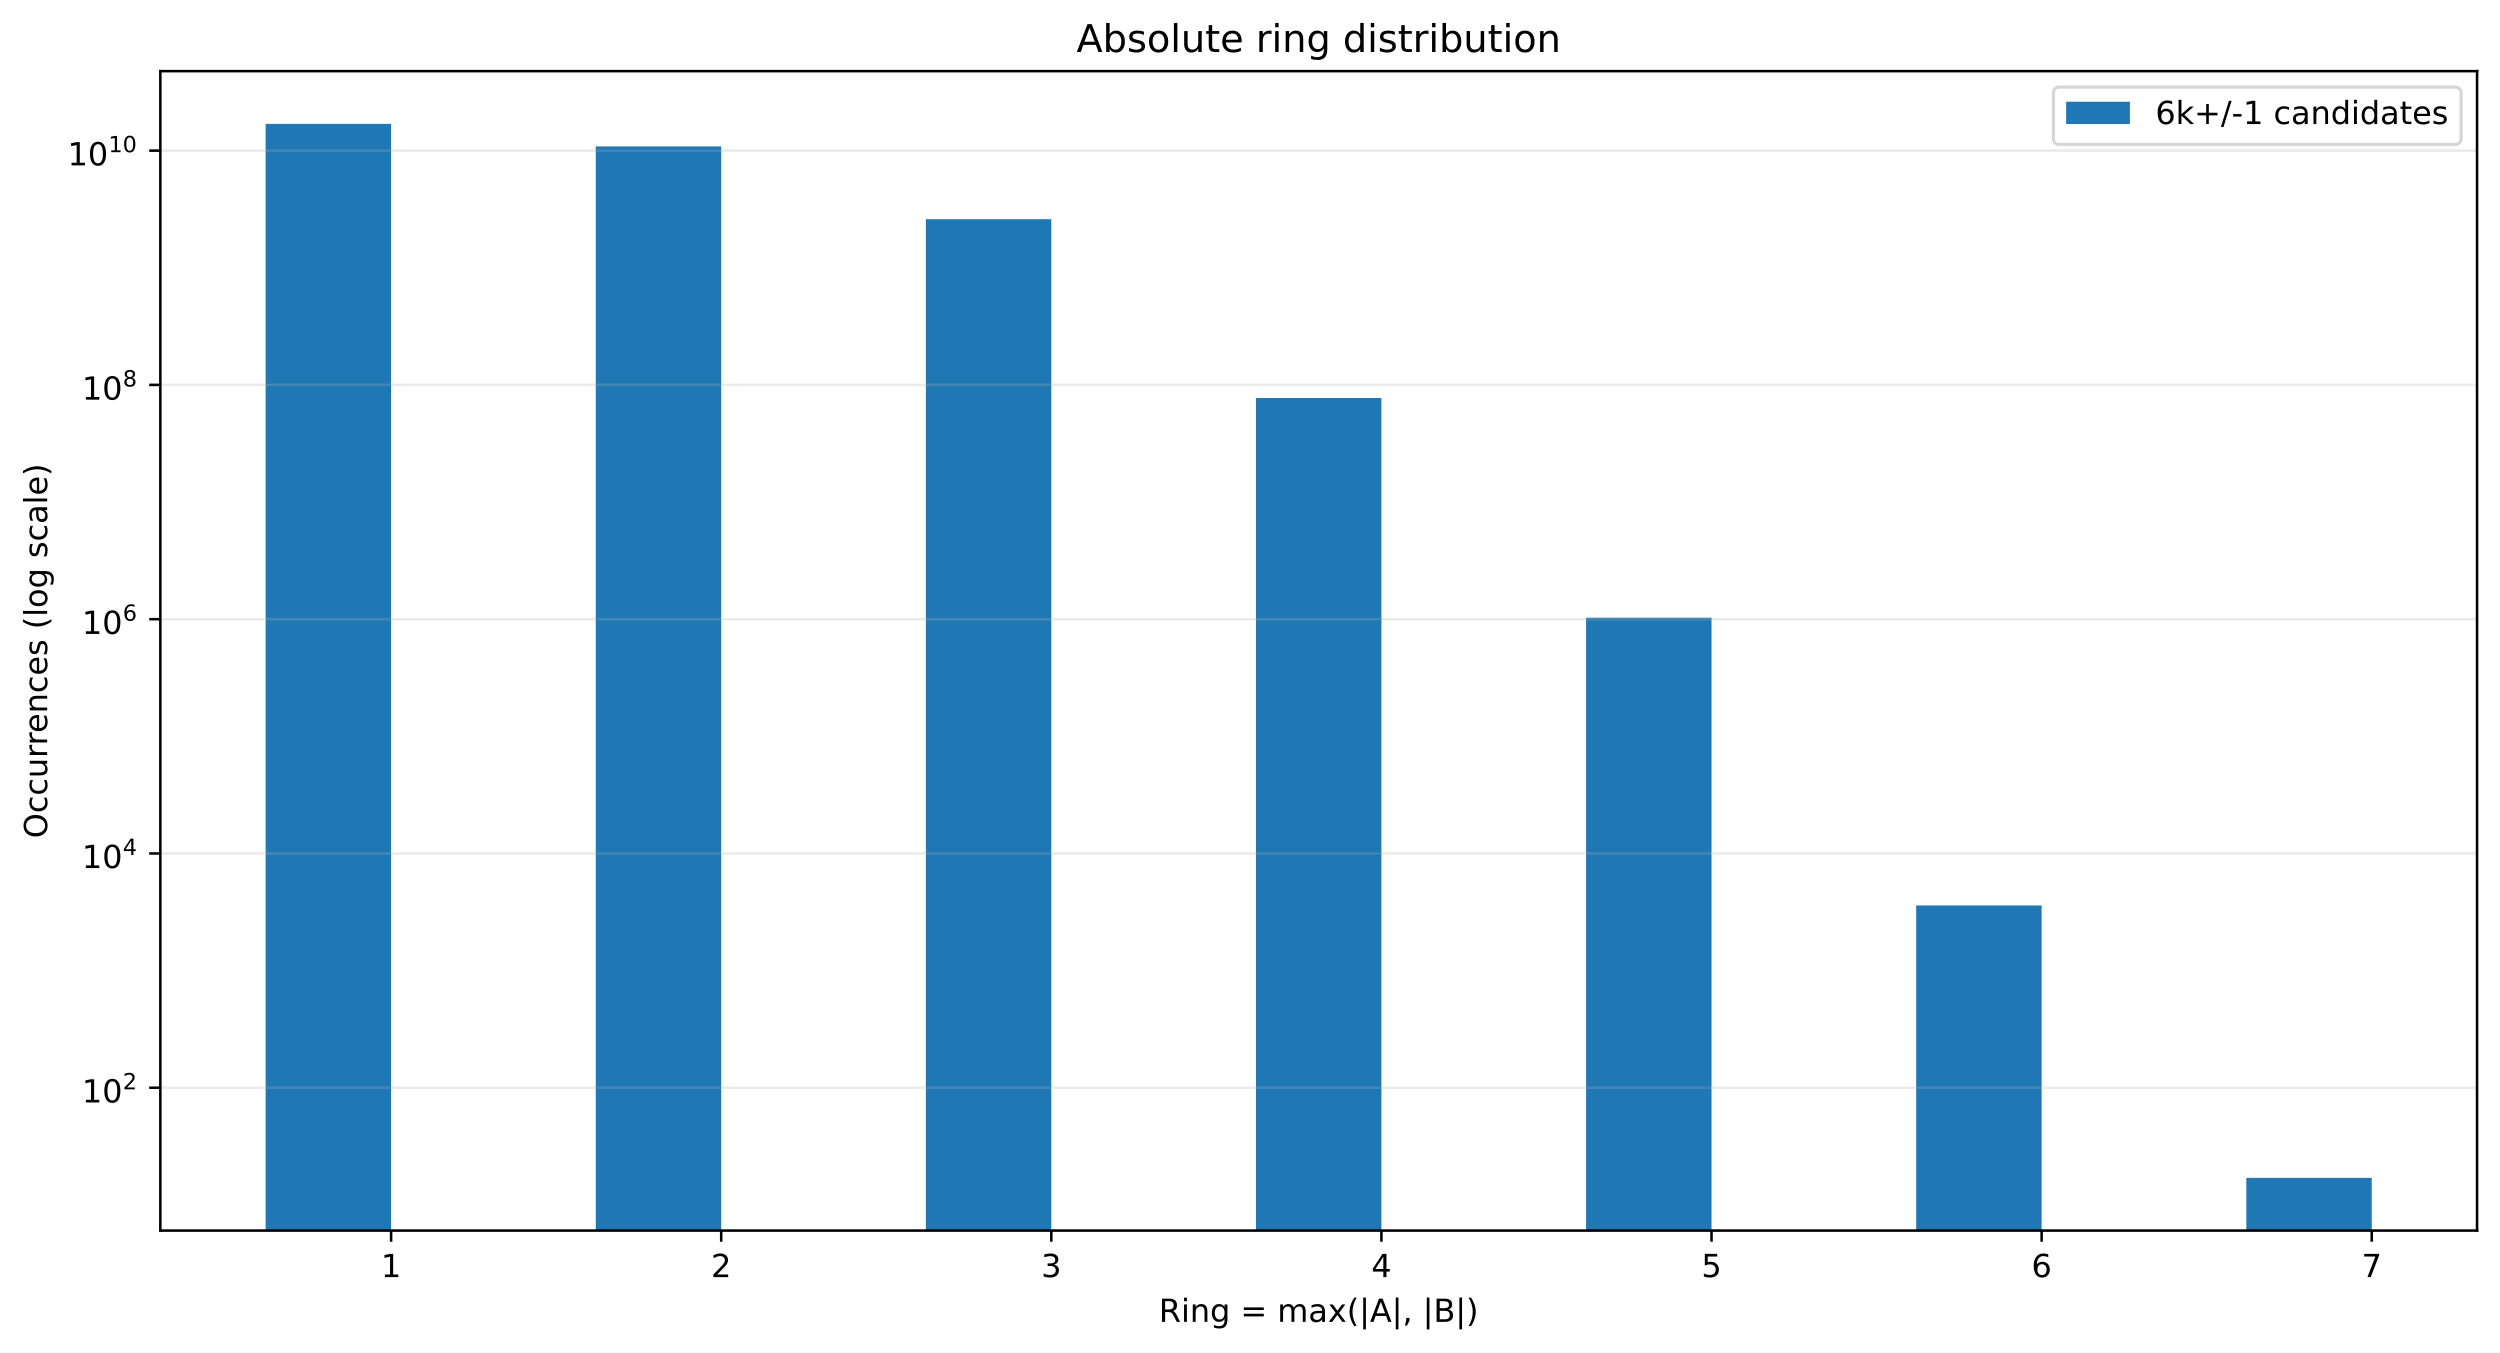
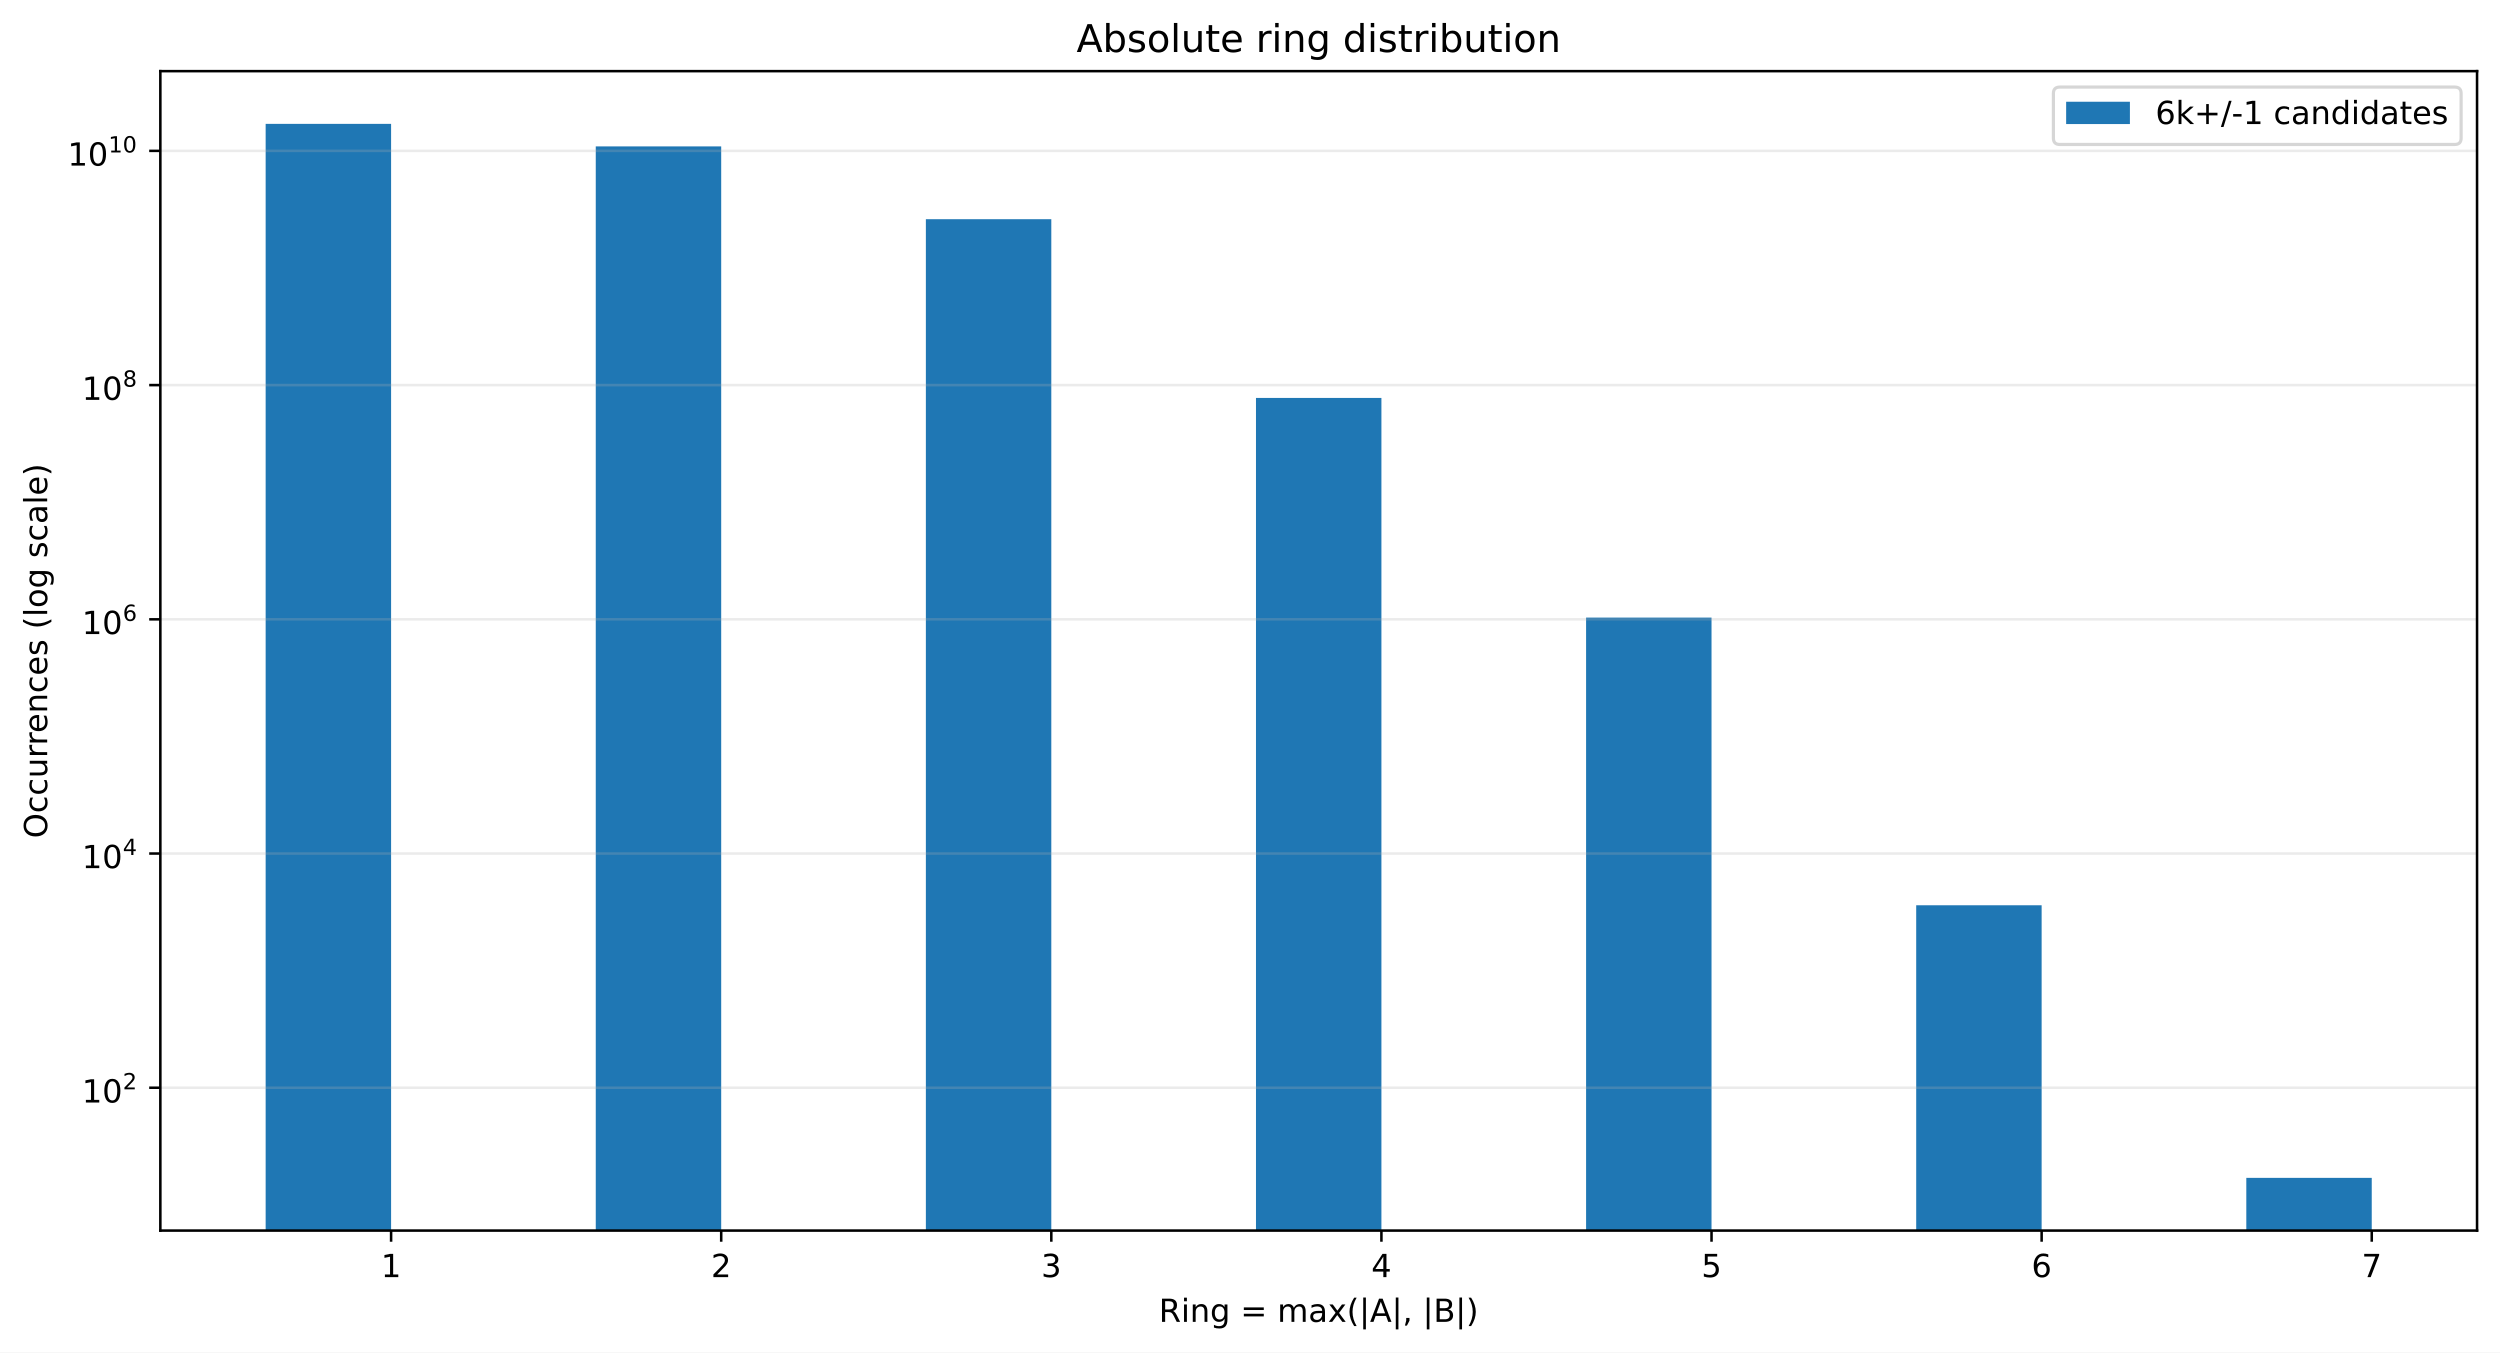
<svg xmlns="http://www.w3.org/2000/svg" xmlns:xlink="http://www.w3.org/1999/xlink" width="784.258pt" height="424.28pt" viewBox="0 0 784.258 424.28" version="1.1">
  <defs>
    <style type="text/css">*{stroke-linejoin: round; stroke-linecap: butt}</style>
  </defs>
  <g id="figure_1">
    <g id="patch_1">
      <path d="M 0 424.28  L 784.258 424.28  L 784.258 0  L 0 0  z " style="fill: #ffffff" />
    </g>
    <g id="axes_1">
      <g id="patch_2">
        <path d="M 50.301 386.036  L 777.058 386.036  L 777.058 22.318  L 50.301 22.318  z " style="fill: #ffffff" />
      </g>
      <g id="patch_3">
-         <path d="M 83.335 37161.162  L 122.687 37161.162  L 122.687 38.851  L 83.335 38.851  z " clip-path="url(#p3acd6666f1)" style="fill: #1f77b4" />
+         <path d="M 83.335 37152.072  L 122.687 37152.072  L 122.687 38.851  L 83.335 38.851  z " clip-path="url(#pcd36d8878f)" style="fill: #1f77b4" />
      </g>
      <g id="patch_4">
-         <path d="M 186.891 37161.162  L 226.243 37161.162  L 226.243 45.924  L 186.891 45.924  z " clip-path="url(#p3acd6666f1)" style="fill: #1f77b4" />
+         <path d="M 186.891 37152.072  L 226.243 37152.072  L 226.243 45.922  L 186.891 45.922  z " clip-path="url(#pcd36d8878f)" style="fill: #1f77b4" />
      </g>
      <g id="patch_5">
-         <path d="M 290.448 37161.162  L 329.799 37161.162  L 329.799 68.768  L 290.448 68.768  z " clip-path="url(#p3acd6666f1)" style="fill: #1f77b4" />
+         <path d="M 290.448 37152.072  L 329.799 37152.072  L 329.799 68.761  L 290.448 68.761  z " clip-path="url(#pcd36d8878f)" style="fill: #1f77b4" />
      </g>
      <g id="patch_6">
-         <path d="M 394.004 37161.162  L 433.355 37161.162  L 433.355 124.864  L 394.004 124.864  z " clip-path="url(#p3acd6666f1)" style="fill: #1f77b4" />
+         <path d="M 394.004 37152.072  L 433.355 37152.072  L 433.355 124.843  L 394.004 124.843  z " clip-path="url(#pcd36d8878f)" style="fill: #1f77b4" />
      </g>
      <g id="patch_7">
-         <path d="M 497.56 37161.162  L 536.912 37161.162  L 536.912 193.783  L 497.56 193.783  z " clip-path="url(#p3acd6666f1)" style="fill: #1f77b4" />
+         <path d="M 497.56 37152.072  L 536.912 37152.072  L 536.912 193.746  L 497.56 193.746  z " clip-path="url(#pcd36d8878f)" style="fill: #1f77b4" />
      </g>
      <g id="patch_8">
-         <path d="M 601.116 37161.162  L 640.468 37161.162  L 640.468 284.041  L 601.116 284.041  z " clip-path="url(#p3acd6666f1)" style="fill: #1f77b4" />
+         <path d="M 601.116 37152.072  L 640.468 37152.072  L 640.468 283.982  L 601.116 283.982  z " clip-path="url(#pcd36d8878f)" style="fill: #1f77b4" />
      </g>
      <g id="patch_9">
-         <path d="M 704.673 37161.162  L 744.024 37161.162  L 744.024 369.503  L 704.673 369.503  z " clip-path="url(#p3acd6666f1)" style="fill: #1f77b4" />
+         <path d="M 704.673 37152.072  L 744.024 37152.072  L 744.024 369.503  L 704.673 369.503  z " clip-path="url(#pcd36d8878f)" style="fill: #1f77b4" />
      </g>
      <g id="matplotlib.axis_1">
        <g id="xtick_1">
          <g id="line2d_1">
            <defs>
-               <path id="m79fc7f4c0c" d="M 0 0  L 0 3.5  " style="stroke: #000000; stroke-width: 0.8" />
+               <path id="m58a2745a62" d="M 0 0  L 0 3.5  " style="stroke: #000000; stroke-width: 0.8" />
            </defs>
            <g>
-               <use xlink:href="#m79fc7f4c0c" x="122.687" y="386.036" style="stroke: #000000; stroke-width: 0.8" />
+               <use xlink:href="#m58a2745a62" x="122.687" y="386.036" style="stroke: #000000; stroke-width: 0.8" />
            </g>
          </g>
          <g id="text_1">
            <g transform="translate(119.5053 400.6334) scale(0.1 -0.1)">
              <defs>
                <path id="DejaVuSans-14" d="M 794 531  L 1825 531  L 1825 4091  L 703 3866  L 703 4441  L 1819 4666  L 2450 4666  L 2450 531  L 3481 531  L 3481 0  L 794 0  L 794 531  z " transform="scale(0.015625)" />
              </defs>
              <use xlink:href="#DejaVuSans-14" />
            </g>
          </g>
        </g>
        <g id="xtick_2">
          <g id="line2d_2">
            <g>
-               <use xlink:href="#m79fc7f4c0c" x="226.243" y="386.036" style="stroke: #000000; stroke-width: 0.8" />
+               <use xlink:href="#m58a2745a62" x="226.243" y="386.036" style="stroke: #000000; stroke-width: 0.8" />
            </g>
          </g>
          <g id="text_2">
            <g transform="translate(223.0616 400.6334) scale(0.1 -0.1)">
              <defs>
                <path id="DejaVuSans-15" d="M 1228 531  L 3431 531  L 3431 0  L 469 0  L 469 531  Q 828 903 1448 1529  Q 2069 2156 2228 2338  Q 2531 2678 2651 2914  Q 2772 3150 2772 3378  Q 2772 3750 2511 3984  Q 2250 4219 1831 4219  Q 1534 4219 1204 4116  Q 875 4013 500 3803  L 500 4441  Q 881 4594 1212 4672  Q 1544 4750 1819 4750  Q 2544 4750 2975 4387  Q 3406 4025 3406 3419  Q 3406 3131 3298 2873  Q 3191 2616 2906 2266  Q 2828 2175 2409 1742  Q 1991 1309 1228 531  z " transform="scale(0.015625)" />
              </defs>
              <use xlink:href="#DejaVuSans-15" />
            </g>
          </g>
        </g>
        <g id="xtick_3">
          <g id="line2d_3">
            <g>
-               <use xlink:href="#m79fc7f4c0c" x="329.799" y="386.036" style="stroke: #000000; stroke-width: 0.8" />
+               <use xlink:href="#m58a2745a62" x="329.799" y="386.036" style="stroke: #000000; stroke-width: 0.8" />
            </g>
          </g>
          <g id="text_3">
            <g transform="translate(326.6178 400.6334) scale(0.1 -0.1)">
              <defs>
                <path id="DejaVuSans-16" d="M 2597 2516  Q 3050 2419 3304 2112  Q 3559 1806 3559 1356  Q 3559 666 3084 287  Q 2609 -91 1734 -91  Q 1441 -91 1130 -33  Q 819 25 488 141  L 488 750  Q 750 597 1062 519  Q 1375 441 1716 441  Q 2309 441 2620 675  Q 2931 909 2931 1356  Q 2931 1769 2642 2001  Q 2353 2234 1838 2234  L 1294 2234  L 1294 2753  L 1863 2753  Q 2328 2753 2575 2939  Q 2822 3125 2822 3475  Q 2822 3834 2567 4026  Q 2313 4219 1838 4219  Q 1578 4219 1281 4162  Q 984 4106 628 3988  L 628 4550  Q 988 4650 1302 4700  Q 1616 4750 1894 4750  Q 2613 4750 3031 4423  Q 3450 4097 3450 3541  Q 3450 3153 3228 2886  Q 3006 2619 2597 2516  z " transform="scale(0.015625)" />
              </defs>
              <use xlink:href="#DejaVuSans-16" />
            </g>
          </g>
        </g>
        <g id="xtick_4">
          <g id="line2d_4">
            <g>
-               <use xlink:href="#m79fc7f4c0c" x="433.355" y="386.036" style="stroke: #000000; stroke-width: 0.8" />
+               <use xlink:href="#m58a2745a62" x="433.355" y="386.036" style="stroke: #000000; stroke-width: 0.8" />
            </g>
          </g>
          <g id="text_4">
            <g transform="translate(430.174 400.6334) scale(0.1 -0.1)">
              <defs>
                <path id="DejaVuSans-17" d="M 2419 4116  L 825 1625  L 2419 1625  L 2419 4116  z M 2253 4666  L 3047 4666  L 3047 1625  L 3713 1625  L 3713 1100  L 3047 1100  L 3047 0  L 2419 0  L 2419 1100  L 313 1100  L 313 1709  L 2253 4666  z " transform="scale(0.015625)" />
              </defs>
              <use xlink:href="#DejaVuSans-17" />
            </g>
          </g>
        </g>
        <g id="xtick_5">
          <g id="line2d_5">
            <g>
-               <use xlink:href="#m79fc7f4c0c" x="536.912" y="386.036" style="stroke: #000000; stroke-width: 0.8" />
+               <use xlink:href="#m58a2745a62" x="536.912" y="386.036" style="stroke: #000000; stroke-width: 0.8" />
            </g>
          </g>
          <g id="text_5">
            <g transform="translate(533.7303 400.6334) scale(0.1 -0.1)">
              <defs>
                <path id="DejaVuSans-18" d="M 691 4666  L 3169 4666  L 3169 4134  L 1269 4134  L 1269 2991  Q 1406 3038 1543 3061  Q 1681 3084 1819 3084  Q 2600 3084 3056 2656  Q 3513 2228 3513 1497  Q 3513 744 3044 326  Q 2575 -91 1722 -91  Q 1428 -91 1123 -41  Q 819 9 494 109  L 494 744  Q 775 591 1075 516  Q 1375 441 1709 441  Q 2250 441 2565 725  Q 2881 1009 2881 1497  Q 2881 1984 2565 2268  Q 2250 2553 1709 2553  Q 1456 2553 1204 2497  Q 953 2441 691 2322  L 691 4666  z " transform="scale(0.015625)" />
              </defs>
              <use xlink:href="#DejaVuSans-18" />
            </g>
          </g>
        </g>
        <g id="xtick_6">
          <g id="line2d_6">
            <g>
-               <use xlink:href="#m79fc7f4c0c" x="640.468" y="386.036" style="stroke: #000000; stroke-width: 0.8" />
+               <use xlink:href="#m58a2745a62" x="640.468" y="386.036" style="stroke: #000000; stroke-width: 0.8" />
            </g>
          </g>
          <g id="text_6">
            <g transform="translate(637.2865 400.6334) scale(0.1 -0.1)">
              <defs>
                <path id="DejaVuSans-19" d="M 2113 2584  Q 1688 2584 1439 2293  Q 1191 2003 1191 1497  Q 1191 994 1439 701  Q 1688 409 2113 409  Q 2538 409 2786 701  Q 3034 994 3034 1497  Q 3034 2003 2786 2293  Q 2538 2584 2113 2584  z M 3366 4563  L 3366 3988  Q 3128 4100 2886 4159  Q 2644 4219 2406 4219  Q 1781 4219 1451 3797  Q 1122 3375 1075 2522  Q 1259 2794 1537 2939  Q 1816 3084 2150 3084  Q 2853 3084 3261 2657  Q 3669 2231 3669 1497  Q 3669 778 3244 343  Q 2819 -91 2113 -91  Q 1303 -91 875 529  Q 447 1150 447 2328  Q 447 3434 972 4092  Q 1497 4750 2381 4750  Q 2619 4750 2861 4703  Q 3103 4656 3366 4563  z " transform="scale(0.015625)" />
              </defs>
              <use xlink:href="#DejaVuSans-19" />
            </g>
          </g>
        </g>
        <g id="xtick_7">
          <g id="line2d_7">
            <g>
-               <use xlink:href="#m79fc7f4c0c" x="744.024" y="386.036" style="stroke: #000000; stroke-width: 0.8" />
+               <use xlink:href="#m58a2745a62" x="744.024" y="386.036" style="stroke: #000000; stroke-width: 0.8" />
            </g>
          </g>
          <g id="text_7">
            <g transform="translate(740.8427 400.6334) scale(0.1 -0.1)">
              <defs>
                <path id="DejaVuSans-1a" d="M 525 4666  L 3525 4666  L 3525 4397  L 1831 0  L 1172 0  L 2766 4134  L 525 4134  L 525 4666  z " transform="scale(0.015625)" />
              </defs>
              <use xlink:href="#DejaVuSans-1a" />
            </g>
          </g>
        </g>
        <g id="text_8">
          <g transform="translate(363.5437 414.678) scale(0.1 -0.1)">
            <defs>
              <path id="DejaVuSans-35" d="M 2841 2188  Q 3044 2119 3236 1894  Q 3428 1669 3622 1275  L 4263 0  L 3584 0  L 2988 1197  Q 2756 1666 2539 1819  Q 2322 1972 1947 1972  L 1259 1972  L 1259 0  L 628 0  L 628 4666  L 2053 4666  Q 2853 4666 3247 4331  Q 3641 3997 3641 3322  Q 3641 2881 3436 2590  Q 3231 2300 2841 2188  z M 1259 4147  L 1259 2491  L 2053 2491  Q 2509 2491 2742 2702  Q 2975 2913 2975 3322  Q 2975 3731 2742 3939  Q 2509 4147 2053 4147  L 1259 4147  z " transform="scale(0.015625)" />
              <path id="DejaVuSans-4c" d="M 603 3500  L 1178 3500  L 1178 0  L 603 0  L 603 3500  z M 603 4863  L 1178 4863  L 1178 4134  L 603 4134  L 603 4863  z " transform="scale(0.015625)" />
              <path id="DejaVuSans-51" d="M 3513 2113  L 3513 0  L 2938 0  L 2938 2094  Q 2938 2591 2744 2837  Q 2550 3084 2163 3084  Q 1697 3084 1428 2787  Q 1159 2491 1159 1978  L 1159 0  L 581 0  L 581 3500  L 1159 3500  L 1159 2956  Q 1366 3272 1645 3428  Q 1925 3584 2291 3584  Q 2894 3584 3203 3211  Q 3513 2838 3513 2113  z " transform="scale(0.015625)" />
              <path id="DejaVuSans-4a" d="M 2906 1791  Q 2906 2416 2648 2759  Q 2391 3103 1925 3103  Q 1463 3103 1205 2759  Q 947 2416 947 1791  Q 947 1169 1205 825  Q 1463 481 1925 481  Q 2391 481 2648 825  Q 2906 1169 2906 1791  z M 3481 434  Q 3481 -459 3084 -895  Q 2688 -1331 1869 -1331  Q 1566 -1331 1297 -1286  Q 1028 -1241 775 -1147  L 775 -588  Q 1028 -725 1275 -790  Q 1522 -856 1778 -856  Q 2344 -856 2625 -561  Q 2906 -266 2906 331  L 2906 616  Q 2728 306 2450 153  Q 2172 0 1784 0  Q 1141 0 747 490  Q 353 981 353 1791  Q 353 2603 747 3093  Q 1141 3584 1784 3584  Q 2172 3584 2450 3431  Q 2728 3278 2906 2969  L 2906 3500  L 3481 3500  L 3481 434  z " transform="scale(0.015625)" />
              <path id="DejaVuSans-3" transform="scale(0.015625)" />
              <path id="DejaVuSans-20" d="M 678 2906  L 4684 2906  L 4684 2381  L 678 2381  L 678 2906  z M 678 1631  L 4684 1631  L 4684 1100  L 678 1100  L 678 1631  z " transform="scale(0.015625)" />
              <path id="DejaVuSans-50" d="M 3328 2828  Q 3544 3216 3844 3400  Q 4144 3584 4550 3584  Q 5097 3584 5394 3201  Q 5691 2819 5691 2113  L 5691 0  L 5113 0  L 5113 2094  Q 5113 2597 4934 2840  Q 4756 3084 4391 3084  Q 3944 3084 3684 2787  Q 3425 2491 3425 1978  L 3425 0  L 2847 0  L 2847 2094  Q 2847 2600 2669 2842  Q 2491 3084 2119 3084  Q 1678 3084 1418 2786  Q 1159 2488 1159 1978  L 1159 0  L 581 0  L 581 3500  L 1159 3500  L 1159 2956  Q 1356 3278 1631 3431  Q 1906 3584 2284 3584  Q 2666 3584 2933 3390  Q 3200 3197 3328 2828  z " transform="scale(0.015625)" />
              <path id="DejaVuSans-44" d="M 2194 1759  Q 1497 1759 1228 1600  Q 959 1441 959 1056  Q 959 750 1161 570  Q 1363 391 1709 391  Q 2188 391 2477 730  Q 2766 1069 2766 1631  L 2766 1759  L 2194 1759  z M 3341 1997  L 3341 0  L 2766 0  L 2766 531  Q 2569 213 2275 61  Q 1981 -91 1556 -91  Q 1019 -91 701 211  Q 384 513 384 1019  Q 384 1609 779 1909  Q 1175 2209 1959 2209  L 2766 2209  L 2766 2266  Q 2766 2663 2505 2880  Q 2244 3097 1772 3097  Q 1472 3097 1187 3025  Q 903 2953 641 2809  L 641 3341  Q 956 3463 1253 3523  Q 1550 3584 1831 3584  Q 2591 3584 2966 3190  Q 3341 2797 3341 1997  z " transform="scale(0.015625)" />
              <path id="DejaVuSans-5b" d="M 3513 3500  L 2247 1797  L 3578 0  L 2900 0  L 1881 1375  L 863 0  L 184 0  L 1544 1831  L 300 3500  L 978 3500  L 1906 2253  L 2834 3500  L 3513 3500  z " transform="scale(0.015625)" />
              <path id="DejaVuSans-b" d="M 1984 4856  Q 1566 4138 1362 3434  Q 1159 2731 1159 2009  Q 1159 1288 1364 580  Q 1569 -128 1984 -844  L 1484 -844  Q 1016 -109 783 600  Q 550 1309 550 2009  Q 550 2706 781 3412  Q 1013 4119 1484 4856  L 1984 4856  z " transform="scale(0.015625)" />
              <path id="DejaVuSans-5f" d="M 1344 4891  L 1344 -1509  L 813 -1509  L 813 4891  L 1344 4891  z " transform="scale(0.015625)" />
              <path id="DejaVuSans-24" d="M 2188 4044  L 1331 1722  L 3047 1722  L 2188 4044  z M 1831 4666  L 2547 4666  L 4325 0  L 3669 0  L 3244 1197  L 1141 1197  L 716 0  L 50 0  L 1831 4666  z " transform="scale(0.015625)" />
              <path id="DejaVuSans-f" d="M 750 794  L 1409 794  L 1409 256  L 897 -744  L 494 -744  L 750 256  L 750 794  z " transform="scale(0.015625)" />
              <path id="DejaVuSans-25" d="M 1259 2228  L 1259 519  L 2272 519  Q 2781 519 3026 730  Q 3272 941 3272 1375  Q 3272 1813 3026 2020  Q 2781 2228 2272 2228  L 1259 2228  z M 1259 4147  L 1259 2741  L 2194 2741  Q 2656 2741 2882 2914  Q 3109 3088 3109 3444  Q 3109 3797 2882 3972  Q 2656 4147 2194 4147  L 1259 4147  z M 628 4666  L 2241 4666  Q 2963 4666 3353 4366  Q 3744 4066 3744 3513  Q 3744 3084 3544 2831  Q 3344 2578 2956 2516  Q 3422 2416 3680 2098  Q 3938 1781 3938 1306  Q 3938 681 3513 340  Q 3088 0 2303 0  L 628 0  L 628 4666  z " transform="scale(0.015625)" />
              <path id="DejaVuSans-c" d="M 513 4856  L 1013 4856  Q 1481 4119 1714 3412  Q 1947 2706 1947 2009  Q 1947 1309 1714 600  Q 1481 -109 1013 -844  L 513 -844  Q 928 -128 1133 580  Q 1338 1288 1338 2009  Q 1338 2731 1133 3434  Q 928 4138 513 4856  z " transform="scale(0.015625)" />
            </defs>
            <use xlink:href="#DejaVuSans-35" />
            <use xlink:href="#DejaVuSans-4c" transform="translate(69.48438 0)" />
            <use xlink:href="#DejaVuSans-51" transform="translate(97.26562 0)" />
            <use xlink:href="#DejaVuSans-4a" transform="translate(160.6406 0)" />
            <use xlink:href="#DejaVuSans-3" transform="translate(224.125 0)" />
            <use xlink:href="#DejaVuSans-20" transform="translate(255.9062 0)" />
            <use xlink:href="#DejaVuSans-3" transform="translate(339.7031 0)" />
            <use xlink:href="#DejaVuSans-50" transform="translate(371.4844 0)" />
            <use xlink:href="#DejaVuSans-44" transform="translate(468.8906 0)" />
            <use xlink:href="#DejaVuSans-5b" transform="translate(530.1719 0)" />
            <use xlink:href="#DejaVuSans-b" transform="translate(589.3594 0)" />
            <use xlink:href="#DejaVuSans-5f" transform="translate(628.375 0)" />
            <use xlink:href="#DejaVuSans-24" transform="translate(662.0625 0)" />
            <use xlink:href="#DejaVuSans-5f" transform="translate(730.4688 0)" />
            <use xlink:href="#DejaVuSans-f" transform="translate(764.1562 0)" />
            <use xlink:href="#DejaVuSans-3" transform="translate(795.9375 0)" />
            <use xlink:href="#DejaVuSans-5f" transform="translate(827.7188 0)" />
            <use xlink:href="#DejaVuSans-25" transform="translate(861.4062 0)" />
            <use xlink:href="#DejaVuSans-5f" transform="translate(930.0156 0)" />
            <use xlink:href="#DejaVuSans-c" transform="translate(963.7031 0)" />
          </g>
        </g>
      </g>
      <g id="matplotlib.axis_2">
        <g id="ytick_1">
          <g id="line2d_8">
-             <path d="M 50.301 341.225  L 777.058 341.225  " clip-path="url(#p3acd6666f1)" style="fill: none; stroke: #b0b0b0; stroke-opacity: 0.25; stroke-width: 0.8; stroke-linecap: square" />
+             <path d="M 50.301 341.232  L 777.058 341.232  " clip-path="url(#pcd36d8878f)" style="fill: none; stroke: #b0b0b0; stroke-opacity: 0.25; stroke-width: 0.8; stroke-linecap: square" />
          </g>
          <g id="line2d_9">
            <defs>
-               <path id="mc02252cc0e" d="M 0 0  L -3.5 0  " style="stroke: #000000; stroke-width: 0.8" />
+               <path id="m992adbef13" d="M 0 0  L -3.5 0  " style="stroke: #000000; stroke-width: 0.8" />
            </defs>
            <g>
-               <use xlink:href="#mc02252cc0e" x="50.301" y="341.225" style="stroke: #000000; stroke-width: 0.8" />
+               <use xlink:href="#m992adbef13" x="50.301" y="341.232" style="stroke: #000000; stroke-width: 0.8" />
            </g>
          </g>
          <g id="text_9">
-             <g transform="translate(25.70078 345.9249) scale(0.1 -0.1)">
+             <g transform="translate(25.70078 345.9319) scale(0.1 -0.1)">
              <defs>
                <path id="DejaVuSans-13" d="M 2034 4250  Q 1547 4250 1301 3770  Q 1056 3291 1056 2328  Q 1056 1369 1301 889  Q 1547 409 2034 409  Q 2525 409 2770 889  Q 3016 1369 3016 2328  Q 3016 3291 2770 3770  Q 2525 4250 2034 4250  z M 2034 4750  Q 2819 4750 3233 4129  Q 3647 3509 3647 2328  Q 3647 1150 3233 529  Q 2819 -91 2034 -91  Q 1250 -91 836 529  Q 422 1150 422 2328  Q 422 3509 836 4129  Q 1250 4750 2034 4750  z " transform="scale(0.015625)" />
              </defs>
              <use xlink:href="#DejaVuSans-14" transform="translate(0 0.746875)" />
              <use xlink:href="#DejaVuSans-13" transform="translate(63.62305 0.746875)" />
              <use xlink:href="#DejaVuSans-15" transform="translate(128.2031 42.04688) scale(0.7)" />
            </g>
          </g>
        </g>
        <g id="ytick_2">
          <g id="line2d_10">
-             <path d="M 50.301 267.732  L 777.058 267.732  " clip-path="url(#p3acd6666f1)" style="fill: none; stroke: #b0b0b0; stroke-opacity: 0.25; stroke-width: 0.8; stroke-linecap: square" />
+             <path d="M 50.301 267.757  L 777.058 267.757  " clip-path="url(#pcd36d8878f)" style="fill: none; stroke: #b0b0b0; stroke-opacity: 0.25; stroke-width: 0.8; stroke-linecap: square" />
          </g>
          <g id="line2d_11">
            <g>
-               <use xlink:href="#mc02252cc0e" x="50.301" y="267.732" style="stroke: #000000; stroke-width: 0.8" />
+               <use xlink:href="#m992adbef13" x="50.301" y="267.757" style="stroke: #000000; stroke-width: 0.8" />
            </g>
          </g>
          <g id="text_10">
-             <g transform="translate(25.70078 272.382) scale(0.1 -0.1)">
+             <g transform="translate(25.70078 272.4072) scale(0.1 -0.1)">
              <use xlink:href="#DejaVuSans-14" transform="translate(0 0.665625)" />
              <use xlink:href="#DejaVuSans-13" transform="translate(63.62305 0.665625)" />
              <use xlink:href="#DejaVuSans-17" transform="translate(128.2031 41.96563) scale(0.7)" />
            </g>
          </g>
        </g>
        <g id="ytick_3">
          <g id="line2d_12">
-             <path d="M 50.301 194.239  L 777.058 194.239  " clip-path="url(#p3acd6666f1)" style="fill: none; stroke: #b0b0b0; stroke-opacity: 0.25; stroke-width: 0.8; stroke-linecap: square" />
+             <path d="M 50.301 194.282  L 777.058 194.282  " clip-path="url(#pcd36d8878f)" style="fill: none; stroke: #b0b0b0; stroke-opacity: 0.25; stroke-width: 0.8; stroke-linecap: square" />
          </g>
          <g id="line2d_13">
            <g>
-               <use xlink:href="#mc02252cc0e" x="50.301" y="194.239" style="stroke: #000000; stroke-width: 0.8" />
+               <use xlink:href="#m992adbef13" x="50.301" y="194.282" style="stroke: #000000; stroke-width: 0.8" />
            </g>
          </g>
          <g id="text_11">
-             <g transform="translate(25.70078 198.9391) scale(0.1 -0.1)">
+             <g transform="translate(25.70078 198.9824) scale(0.1 -0.1)">
              <use xlink:href="#DejaVuSans-14" transform="translate(0 0.746875)" />
              <use xlink:href="#DejaVuSans-13" transform="translate(63.62305 0.746875)" />
              <use xlink:href="#DejaVuSans-19" transform="translate(128.2031 42.04688) scale(0.7)" />
            </g>
          </g>
        </g>
        <g id="ytick_4">
          <g id="line2d_14">
-             <path d="M 50.301 120.746  L 777.058 120.746  " clip-path="url(#p3acd6666f1)" style="fill: none; stroke: #b0b0b0; stroke-opacity: 0.25; stroke-width: 0.8; stroke-linecap: square" />
+             <path d="M 50.301 120.808  L 777.058 120.808  " clip-path="url(#pcd36d8878f)" style="fill: none; stroke: #b0b0b0; stroke-opacity: 0.25; stroke-width: 0.8; stroke-linecap: square" />
          </g>
          <g id="line2d_15">
            <g>
-               <use xlink:href="#mc02252cc0e" x="50.301" y="120.746" style="stroke: #000000; stroke-width: 0.8" />
+               <use xlink:href="#m992adbef13" x="50.301" y="120.808" style="stroke: #000000; stroke-width: 0.8" />
            </g>
          </g>
          <g id="text_12">
-             <g transform="translate(25.70078 125.4462) scale(0.1 -0.1)">
+             <g transform="translate(25.70078 125.5077) scale(0.1 -0.1)">
              <defs>
                <path id="DejaVuSans-1b" d="M 2034 2216  Q 1584 2216 1326 1975  Q 1069 1734 1069 1313  Q 1069 891 1326 650  Q 1584 409 2034 409  Q 2484 409 2743 651  Q 3003 894 3003 1313  Q 3003 1734 2745 1975  Q 2488 2216 2034 2216  z M 1403 2484  Q 997 2584 770 2862  Q 544 3141 544 3541  Q 544 4100 942 4425  Q 1341 4750 2034 4750  Q 2731 4750 3128 4425  Q 3525 4100 3525 3541  Q 3525 3141 3298 2862  Q 3072 2584 2669 2484  Q 3125 2378 3379 2068  Q 3634 1759 3634 1313  Q 3634 634 3220 271  Q 2806 -91 2034 -91  Q 1263 -91 848 271  Q 434 634 434 1313  Q 434 1759 690 2068  Q 947 2378 1403 2484  z M 1172 3481  Q 1172 3119 1398 2916  Q 1625 2713 2034 2713  Q 2441 2713 2670 2916  Q 2900 3119 2900 3481  Q 2900 3844 2670 4047  Q 2441 4250 2034 4250  Q 1625 4250 1398 4047  Q 1172 3844 1172 3481  z " transform="scale(0.015625)" />
              </defs>
              <use xlink:href="#DejaVuSans-14" transform="translate(0 0.746875)" />
              <use xlink:href="#DejaVuSans-13" transform="translate(63.62305 0.746875)" />
              <use xlink:href="#DejaVuSans-1b" transform="translate(128.2031 42.04688) scale(0.7)" />
            </g>
          </g>
        </g>
        <g id="ytick_5">
          <g id="line2d_16">
-             <path d="M 50.301 47.253  L 777.058 47.253  " clip-path="url(#p3acd6666f1)" style="fill: none; stroke: #b0b0b0; stroke-opacity: 0.25; stroke-width: 0.8; stroke-linecap: square" />
+             <path d="M 50.301 47.333  L 777.058 47.333  " clip-path="url(#pcd36d8878f)" style="fill: none; stroke: #b0b0b0; stroke-opacity: 0.25; stroke-width: 0.8; stroke-linecap: square" />
          </g>
          <g id="line2d_17">
            <g>
-               <use xlink:href="#mc02252cc0e" x="50.301" y="47.253" style="stroke: #000000; stroke-width: 0.8" />
+               <use xlink:href="#m992adbef13" x="50.301" y="47.333" style="stroke: #000000; stroke-width: 0.8" />
            </g>
          </g>
          <g id="text_13">
-             <g transform="translate(21.20078 51.95334) scale(0.1 -0.1)">
+             <g transform="translate(21.20078 52.03296) scale(0.1 -0.1)">
              <use xlink:href="#DejaVuSans-14" transform="translate(0 0.746875)" />
              <use xlink:href="#DejaVuSans-13" transform="translate(63.62305 0.746875)" />
              <use xlink:href="#DejaVuSans-14" transform="translate(128.2031 42.04688) scale(0.7)" />
              <use xlink:href="#DejaVuSans-13" transform="translate(172.7393 42.04688) scale(0.7)" />
            </g>
          </g>
        </g>
        <g id="text_14">
          <g transform="translate(14.79844 262.9551) rotate(-90) scale(0.1 -0.1)">
            <defs>
              <path id="DejaVuSans-32" d="M 2522 4238  Q 1834 4238 1429 3725  Q 1025 3213 1025 2328  Q 1025 1447 1429 934  Q 1834 422 2522 422  Q 3209 422 3611 934  Q 4013 1447 4013 2328  Q 4013 3213 3611 3725  Q 3209 4238 2522 4238  z M 2522 4750  Q 3503 4750 4090 4092  Q 4678 3434 4678 2328  Q 4678 1225 4090 567  Q 3503 -91 2522 -91  Q 1538 -91 948 565  Q 359 1222 359 2328  Q 359 3434 948 4092  Q 1538 4750 2522 4750  z " transform="scale(0.015625)" />
              <path id="DejaVuSans-46" d="M 3122 3366  L 3122 2828  Q 2878 2963 2633 3030  Q 2388 3097 2138 3097  Q 1578 3097 1268 2742  Q 959 2388 959 1747  Q 959 1106 1268 751  Q 1578 397 2138 397  Q 2388 397 2633 464  Q 2878 531 3122 666  L 3122 134  Q 2881 22 2623 -34  Q 2366 -91 2075 -91  Q 1284 -91 818 406  Q 353 903 353 1747  Q 353 2603 823 3093  Q 1294 3584 2113 3584  Q 2378 3584 2631 3529  Q 2884 3475 3122 3366  z " transform="scale(0.015625)" />
              <path id="DejaVuSans-58" d="M 544 1381  L 544 3500  L 1119 3500  L 1119 1403  Q 1119 906 1312 657  Q 1506 409 1894 409  Q 2359 409 2629 706  Q 2900 1003 2900 1516  L 2900 3500  L 3475 3500  L 3475 0  L 2900 0  L 2900 538  Q 2691 219 2414 64  Q 2138 -91 1772 -91  Q 1169 -91 856 284  Q 544 659 544 1381  z M 1991 3584  L 1991 3584  z " transform="scale(0.015625)" />
              <path id="DejaVuSans-55" d="M 2631 2963  Q 2534 3019 2420 3045  Q 2306 3072 2169 3072  Q 1681 3072 1420 2755  Q 1159 2438 1159 1844  L 1159 0  L 581 0  L 581 3500  L 1159 3500  L 1159 2956  Q 1341 3275 1631 3429  Q 1922 3584 2338 3584  Q 2397 3584 2469 3576  Q 2541 3569 2628 3553  L 2631 2963  z " transform="scale(0.015625)" />
              <path id="DejaVuSans-48" d="M 3597 1894  L 3597 1613  L 953 1613  Q 991 1019 1311 708  Q 1631 397 2203 397  Q 2534 397 2845 478  Q 3156 559 3463 722  L 3463 178  Q 3153 47 2828 -22  Q 2503 -91 2169 -91  Q 1331 -91 842 396  Q 353 884 353 1716  Q 353 2575 817 3079  Q 1281 3584 2069 3584  Q 2775 3584 3186 3129  Q 3597 2675 3597 1894  z M 3022 2063  Q 3016 2534 2758 2815  Q 2500 3097 2075 3097  Q 1594 3097 1305 2825  Q 1016 2553 972 2059  L 3022 2063  z " transform="scale(0.015625)" />
              <path id="DejaVuSans-56" d="M 2834 3397  L 2834 2853  Q 2591 2978 2328 3040  Q 2066 3103 1784 3103  Q 1356 3103 1142 2972  Q 928 2841 928 2578  Q 928 2378 1081 2264  Q 1234 2150 1697 2047  L 1894 2003  Q 2506 1872 2764 1633  Q 3022 1394 3022 966  Q 3022 478 2636 193  Q 2250 -91 1575 -91  Q 1294 -91 989 -36  Q 684 19 347 128  L 347 722  Q 666 556 975 473  Q 1284 391 1588 391  Q 1994 391 2212 530  Q 2431 669 2431 922  Q 2431 1156 2273 1281  Q 2116 1406 1581 1522  L 1381 1569  Q 847 1681 609 1914  Q 372 2147 372 2553  Q 372 3047 722 3315  Q 1072 3584 1716 3584  Q 2034 3584 2315 3537  Q 2597 3491 2834 3397  z " transform="scale(0.015625)" />
              <path id="DejaVuSans-4f" d="M 603 4863  L 1178 4863  L 1178 0  L 603 0  L 603 4863  z " transform="scale(0.015625)" />
              <path id="DejaVuSans-52" d="M 1959 3097  Q 1497 3097 1228 2736  Q 959 2375 959 1747  Q 959 1119 1226 758  Q 1494 397 1959 397  Q 2419 397 2687 759  Q 2956 1122 2956 1747  Q 2956 2369 2687 2733  Q 2419 3097 1959 3097  z M 1959 3584  Q 2709 3584 3137 3096  Q 3566 2609 3566 1747  Q 3566 888 3137 398  Q 2709 -91 1959 -91  Q 1206 -91 779 398  Q 353 888 353 1747  Q 353 2609 779 3096  Q 1206 3584 1959 3584  z " transform="scale(0.015625)" />
            </defs>
            <use xlink:href="#DejaVuSans-32" />
            <use xlink:href="#DejaVuSans-46" transform="translate(78.71875 0)" />
            <use xlink:href="#DejaVuSans-46" transform="translate(133.7031 0)" />
            <use xlink:href="#DejaVuSans-58" transform="translate(188.6875 0)" />
            <use xlink:href="#DejaVuSans-55" transform="translate(252.0625 0)" />
            <use xlink:href="#DejaVuSans-55" transform="translate(291.4219 0)" />
            <use xlink:href="#DejaVuSans-48" transform="translate(330.3281 0)" />
            <use xlink:href="#DejaVuSans-51" transform="translate(391.8594 0)" />
            <use xlink:href="#DejaVuSans-46" transform="translate(455.2344 0)" />
            <use xlink:href="#DejaVuSans-48" transform="translate(510.2188 0)" />
            <use xlink:href="#DejaVuSans-56" transform="translate(571.75 0)" />
            <use xlink:href="#DejaVuSans-3" transform="translate(623.8438 0)" />
            <use xlink:href="#DejaVuSans-b" transform="translate(655.625 0)" />
            <use xlink:href="#DejaVuSans-4f" transform="translate(694.6406 0)" />
            <use xlink:href="#DejaVuSans-52" transform="translate(722.4219 0)" />
            <use xlink:href="#DejaVuSans-4a" transform="translate(783.6094 0)" />
            <use xlink:href="#DejaVuSans-3" transform="translate(847.0938 0)" />
            <use xlink:href="#DejaVuSans-56" transform="translate(878.875 0)" />
            <use xlink:href="#DejaVuSans-46" transform="translate(930.9688 0)" />
            <use xlink:href="#DejaVuSans-44" transform="translate(985.9531 0)" />
            <use xlink:href="#DejaVuSans-4f" transform="translate(1047.234 0)" />
            <use xlink:href="#DejaVuSans-48" transform="translate(1075.016 0)" />
            <use xlink:href="#DejaVuSans-c" transform="translate(1136.547 0)" />
          </g>
        </g>
      </g>
      <g id="patch_10">
        <path d="M 50.301 386.036  L 50.301 22.318  " style="fill: none; stroke: #000000; stroke-width: 0.8; stroke-linejoin: miter; stroke-linecap: square" />
      </g>
      <g id="patch_11">
        <path d="M 777.058 386.036  L 777.058 22.318  " style="fill: none; stroke: #000000; stroke-width: 0.8; stroke-linejoin: miter; stroke-linecap: square" />
      </g>
      <g id="patch_12">
        <path d="M 50.301 386.036  L 777.058 386.036  " style="fill: none; stroke: #000000; stroke-width: 0.8; stroke-linejoin: miter; stroke-linecap: square" />
      </g>
      <g id="patch_13">
        <path d="M 50.301 22.318  L 777.058 22.318  " style="fill: none; stroke: #000000; stroke-width: 0.8; stroke-linejoin: miter; stroke-linecap: square" />
      </g>
      <g id="text_15">
        <g transform="translate(337.7055 16.31812) scale(0.12 -0.12)">
          <defs>
            <path id="DejaVuSans-45" d="M 3116 1747  Q 3116 2381 2855 2742  Q 2594 3103 2138 3103  Q 1681 3103 1420 2742  Q 1159 2381 1159 1747  Q 1159 1113 1420 752  Q 1681 391 2138 391  Q 2594 391 2855 752  Q 3116 1113 3116 1747  z M 1159 2969  Q 1341 3281 1617 3432  Q 1894 3584 2278 3584  Q 2916 3584 3314 3078  Q 3713 2572 3713 1747  Q 3713 922 3314 415  Q 2916 -91 2278 -91  Q 1894 -91 1617 61  Q 1341 213 1159 525  L 1159 0  L 581 0  L 581 4863  L 1159 4863  L 1159 2969  z " transform="scale(0.015625)" />
            <path id="DejaVuSans-57" d="M 1172 4494  L 1172 3500  L 2356 3500  L 2356 3053  L 1172 3053  L 1172 1153  Q 1172 725 1289 603  Q 1406 481 1766 481  L 2356 481  L 2356 0  L 1766 0  Q 1100 0 847 248  Q 594 497 594 1153  L 594 3053  L 172 3053  L 172 3500  L 594 3500  L 594 4494  L 1172 4494  z " transform="scale(0.015625)" />
            <path id="DejaVuSans-47" d="M 2906 2969  L 2906 4863  L 3481 4863  L 3481 0  L 2906 0  L 2906 525  Q 2725 213 2448 61  Q 2172 -91 1784 -91  Q 1150 -91 751 415  Q 353 922 353 1747  Q 353 2572 751 3078  Q 1150 3584 1784 3584  Q 2172 3584 2448 3432  Q 2725 3281 2906 2969  z M 947 1747  Q 947 1113 1208 752  Q 1469 391 1925 391  Q 2381 391 2643 752  Q 2906 1113 2906 1747  Q 2906 2381 2643 2742  Q 2381 3103 1925 3103  Q 1469 3103 1208 2742  Q 947 2381 947 1747  z " transform="scale(0.015625)" />
          </defs>
          <use xlink:href="#DejaVuSans-24" />
          <use xlink:href="#DejaVuSans-45" transform="translate(68.40625 0)" />
          <use xlink:href="#DejaVuSans-56" transform="translate(131.8906 0)" />
          <use xlink:href="#DejaVuSans-52" transform="translate(183.9844 0)" />
          <use xlink:href="#DejaVuSans-4f" transform="translate(245.1719 0)" />
          <use xlink:href="#DejaVuSans-58" transform="translate(272.9531 0)" />
          <use xlink:href="#DejaVuSans-57" transform="translate(336.3281 0)" />
          <use xlink:href="#DejaVuSans-48" transform="translate(375.5312 0)" />
          <use xlink:href="#DejaVuSans-3" transform="translate(437.0625 0)" />
          <use xlink:href="#DejaVuSans-55" transform="translate(468.8438 0)" />
          <use xlink:href="#DejaVuSans-4c" transform="translate(509.9531 0)" />
          <use xlink:href="#DejaVuSans-51" transform="translate(537.7344 0)" />
          <use xlink:href="#DejaVuSans-4a" transform="translate(601.1094 0)" />
          <use xlink:href="#DejaVuSans-3" transform="translate(664.5938 0)" />
          <use xlink:href="#DejaVuSans-47" transform="translate(696.375 0)" />
          <use xlink:href="#DejaVuSans-4c" transform="translate(759.8594 0)" />
          <use xlink:href="#DejaVuSans-56" transform="translate(787.6406 0)" />
          <use xlink:href="#DejaVuSans-57" transform="translate(839.7344 0)" />
          <use xlink:href="#DejaVuSans-55" transform="translate(878.9375 0)" />
          <use xlink:href="#DejaVuSans-4c" transform="translate(920.0469 0)" />
          <use xlink:href="#DejaVuSans-45" transform="translate(947.8281 0)" />
          <use xlink:href="#DejaVuSans-58" transform="translate(1011.312 0)" />
          <use xlink:href="#DejaVuSans-57" transform="translate(1074.688 0)" />
          <use xlink:href="#DejaVuSans-4c" transform="translate(1113.891 0)" />
          <use xlink:href="#DejaVuSans-52" transform="translate(1141.672 0)" />
          <use xlink:href="#DejaVuSans-51" transform="translate(1202.859 0)" />
        </g>
      </g>
      <g id="legend_1">
        <g id="patch_14">
          <path d="M 646.158 45.319  L 770.058 45.319  Q 772.058 45.319 772.058 43.319  L 772.058 29.318  Q 772.058 27.318 770.058 27.318  L 646.158 27.318  Q 644.158 27.318 644.158 29.318  L 644.158 43.319  Q 644.158 45.319 646.158 45.319  z " style="fill: #ffffff; opacity: 0.8; stroke: #cccccc; stroke-linejoin: miter" />
        </g>
        <g id="patch_15">
          <path d="M 648.158 38.917  L 668.158 38.917  L 668.158 31.917  L 648.158 31.917  z " style="fill: #1f77b4" />
        </g>
        <g id="text_16">
          <g transform="translate(676.1584 38.91656) scale(0.1 -0.1)">
            <defs>
              <path id="DejaVuSans-4e" d="M 581 4863  L 1159 4863  L 1159 1991  L 2875 3500  L 3609 3500  L 1753 1863  L 3688 0  L 2938 0  L 1159 1709  L 1159 0  L 581 0  L 581 4863  z " transform="scale(0.015625)" />
              <path id="DejaVuSans-e" d="M 2944 4013  L 2944 2272  L 4684 2272  L 4684 1741  L 2944 1741  L 2944 0  L 2419 0  L 2419 1741  L 678 1741  L 678 2272  L 2419 2272  L 2419 4013  L 2944 4013  z " transform="scale(0.015625)" />
              <path id="DejaVuSans-12" d="M 1625 4666  L 2156 4666  L 531 -594  L 0 -594  L 1625 4666  z " transform="scale(0.015625)" />
              <path id="DejaVuSans-10" d="M 313 2009  L 1997 2009  L 1997 1497  L 313 1497  L 313 2009  z " transform="scale(0.015625)" />
            </defs>
            <use xlink:href="#DejaVuSans-19" />
            <use xlink:href="#DejaVuSans-4e" transform="translate(63.625 0)" />
            <use xlink:href="#DejaVuSans-e" transform="translate(121.5312 0)" />
            <use xlink:href="#DejaVuSans-12" transform="translate(205.3281 0)" />
            <use xlink:href="#DejaVuSans-10" transform="translate(239.0156 0)" />
            <use xlink:href="#DejaVuSans-14" transform="translate(275.0938 0)" />
            <use xlink:href="#DejaVuSans-3" transform="translate(338.7188 0)" />
            <use xlink:href="#DejaVuSans-46" transform="translate(370.5 0)" />
            <use xlink:href="#DejaVuSans-44" transform="translate(425.4844 0)" />
            <use xlink:href="#DejaVuSans-51" transform="translate(486.7656 0)" />
            <use xlink:href="#DejaVuSans-47" transform="translate(550.1406 0)" />
            <use xlink:href="#DejaVuSans-4c" transform="translate(613.625 0)" />
            <use xlink:href="#DejaVuSans-47" transform="translate(641.4062 0)" />
            <use xlink:href="#DejaVuSans-44" transform="translate(704.8906 0)" />
            <use xlink:href="#DejaVuSans-57" transform="translate(766.1719 0)" />
            <use xlink:href="#DejaVuSans-48" transform="translate(805.375 0)" />
            <use xlink:href="#DejaVuSans-56" transform="translate(866.9062 0)" />
          </g>
        </g>
      </g>
    </g>
  </g>
  <defs>
-     <clipPath id="p3acd6666f1">
+     <clipPath id="pcd36d8878f">
      <rect x="50.301" y="22.318" width="726.758" height="363.718" />
    </clipPath>
  </defs>
</svg>
